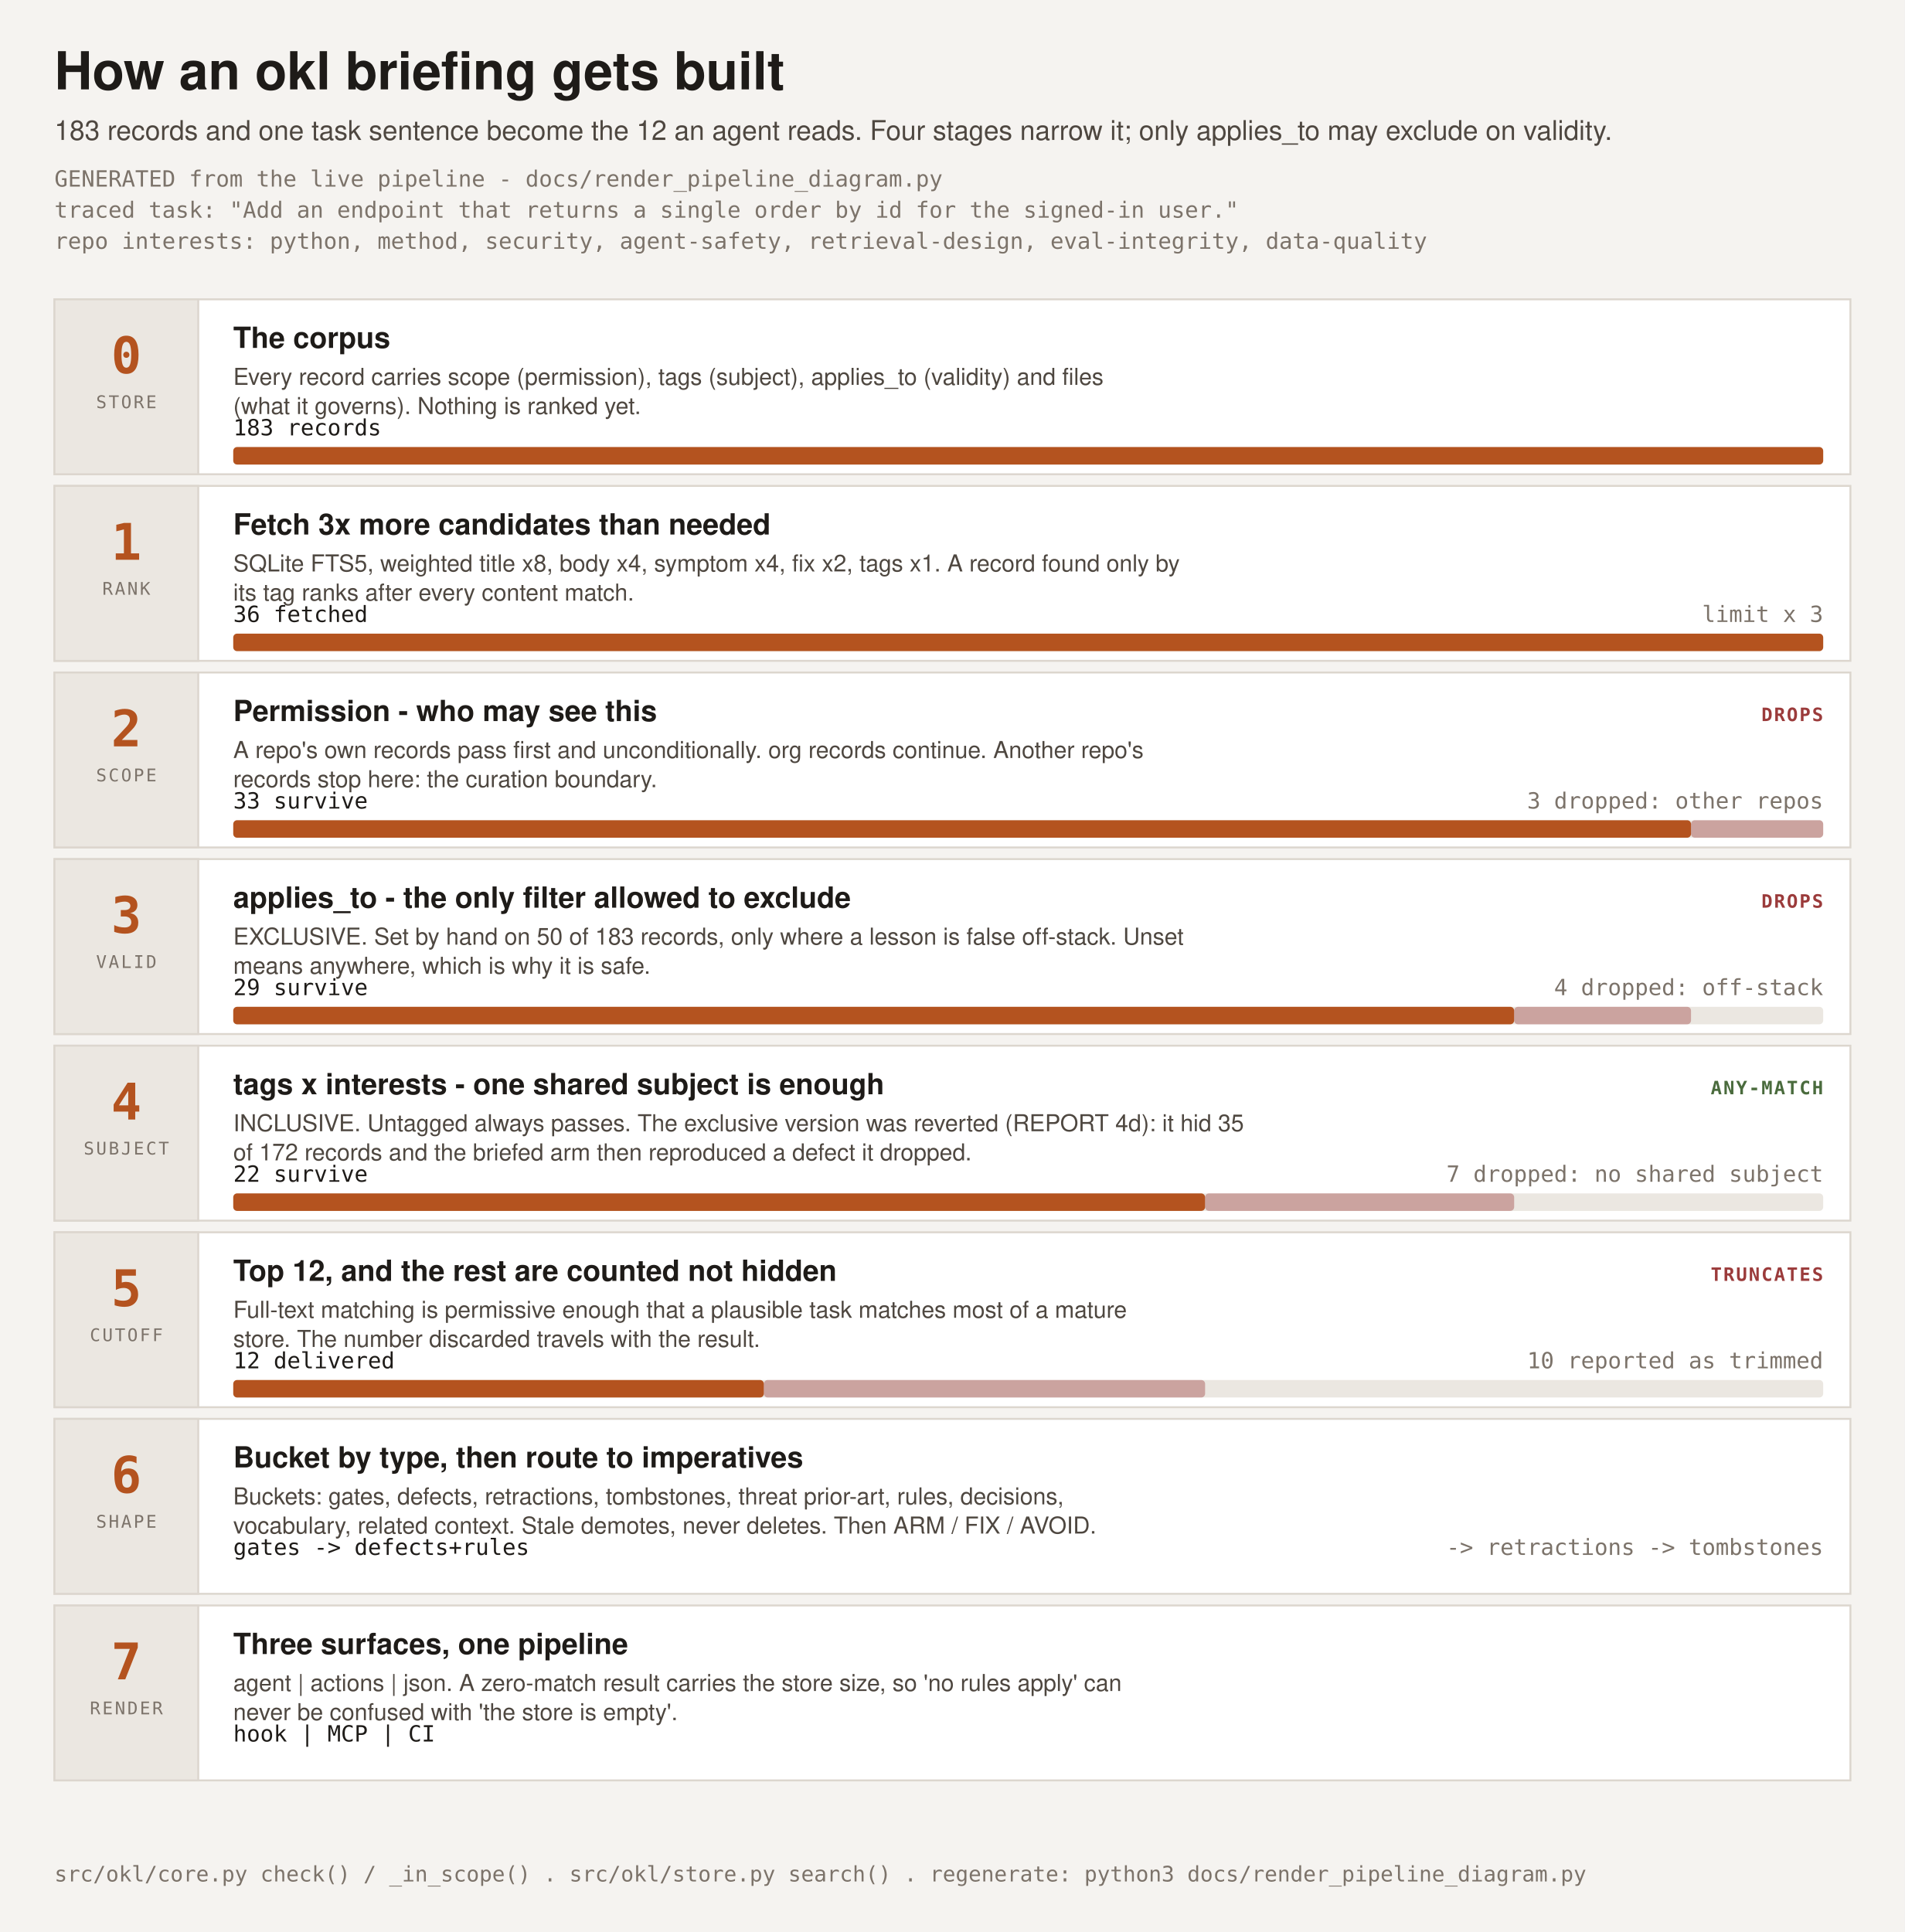
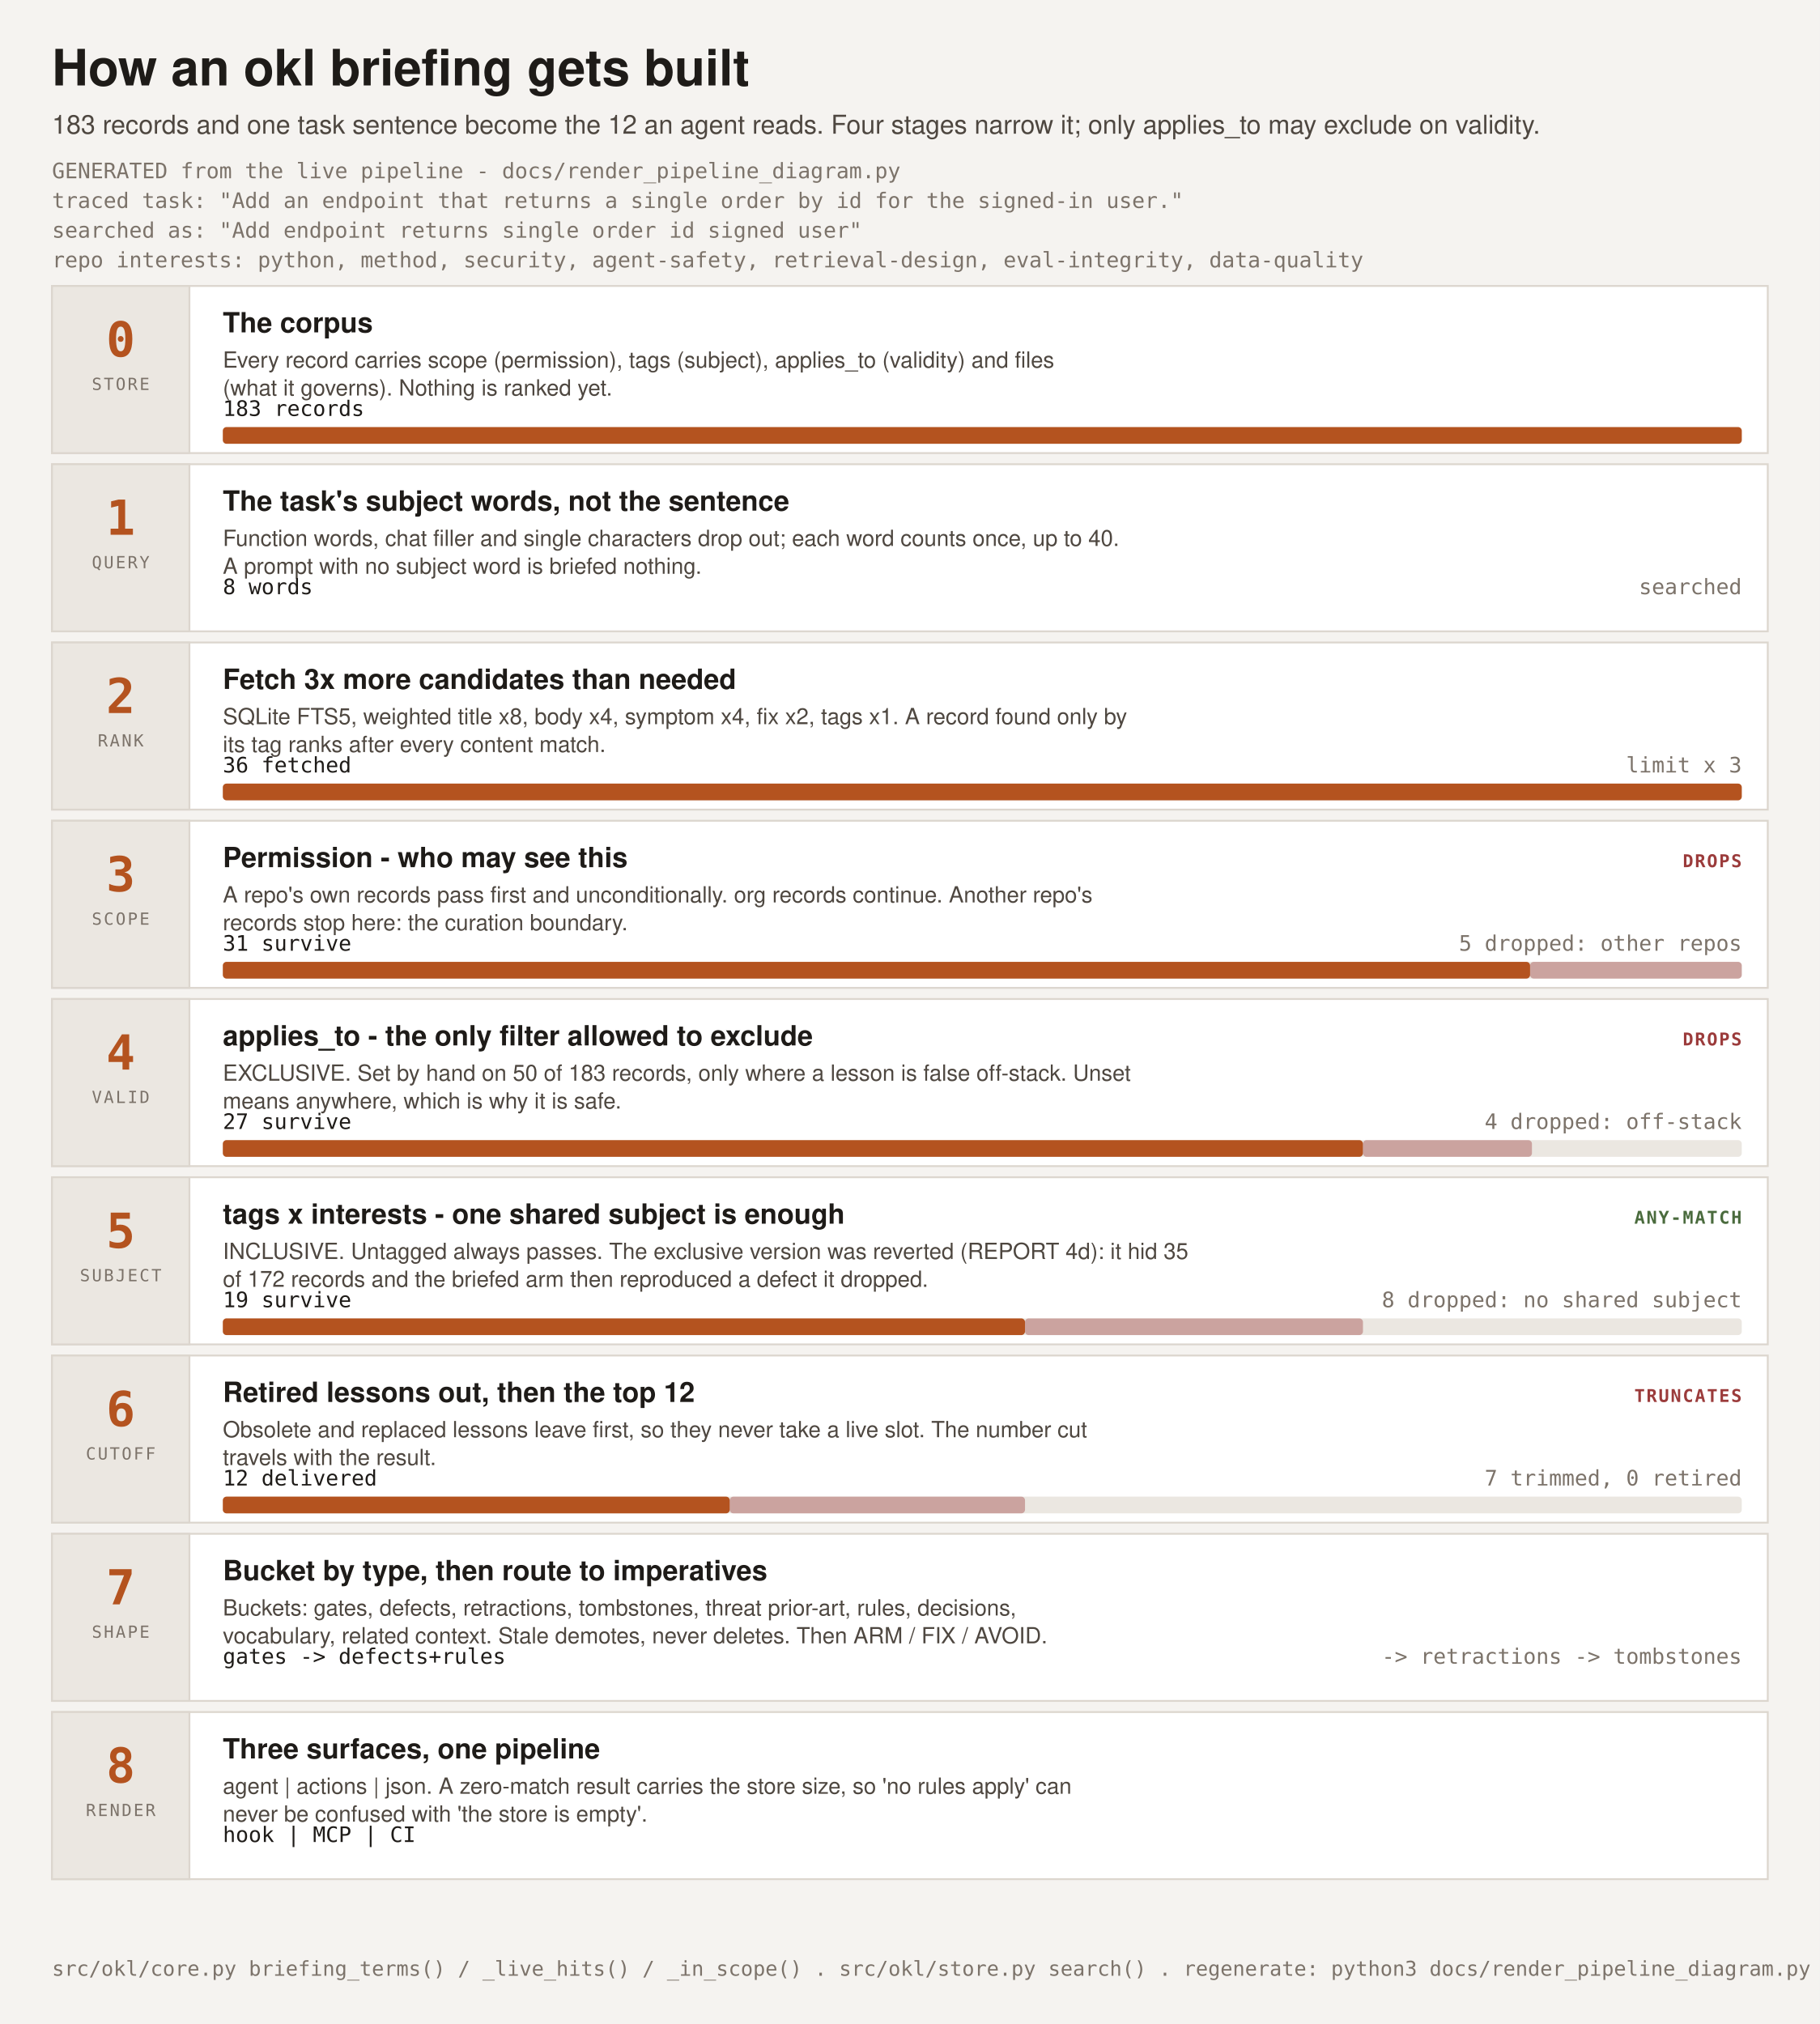
- <svg xmlns="http://www.w3.org/2000/svg" width="980" height="994" viewBox="0 0 980 994" font-family="ui-sans-serif,-apple-system,Segoe UI,Helvetica,Arial,sans-serif">
-   <rect width="980" height="994" fill="#F5F3F0" />
+ <svg xmlns="http://www.w3.org/2000/svg" width="980" height="1090" viewBox="0 0 980 1090" font-family="ui-sans-serif,-apple-system,Segoe UI,Helvetica,Arial,sans-serif">
+   <rect width="980" height="1090" fill="#F5F3F0" />
  <text x="28" y="46" font-size="27" font-weight="700" fill="#1E1B18">How an okl briefing gets built</text>
  <text x="28" y="72" font-size="14" fill="#4E4740">183 records and one task sentence become the 12 an agent reads. Four stages narrow it; only applies_to may exclude on validity.</text>
  <text x="28" y="96" font-size="11.5" font-family="ui-monospace,SFMono-Regular,Menlo,Consolas,monospace" fill="#7C736A">GENERATED from the live pipeline - docs/render_pipeline_diagram.py</text>
  <text x="28" y="112" font-size="11.5" font-family="ui-monospace,SFMono-Regular,Menlo,Consolas,monospace" fill="#7C736A">traced task: "Add an endpoint that returns a single order by id for the signed-in user."</text>
-   <text x="28" y="128" font-size="11.5" font-family="ui-monospace,SFMono-Regular,Menlo,Consolas,monospace" fill="#7C736A">repo interests: python, method, security, agent-safety, retrieval-design, eval-integrity, data-quality</text>
+   <text x="28" y="128" font-size="11.5" font-family="ui-monospace,SFMono-Regular,Menlo,Consolas,monospace" fill="#7C736A">searched as: "Add endpoint returns single order id signed user"</text>
+   <text x="28" y="144" font-size="11.5" font-family="ui-monospace,SFMono-Regular,Menlo,Consolas,monospace" fill="#7C736A">repo interests: python, method, security, agent-safety, retrieval-design, eval-integrity, data-quality</text>
  <rect x="28" y="154" width="924" height="90" fill="#FFFFFF" stroke="#DCD6CE" />
  <rect x="28" y="154" width="74" height="90" fill="#EBE7E1" stroke="#DCD6CE" />
  <text x="65" y="192" font-size="26" font-weight="700" fill="#B4531F" font-family="ui-monospace,SFMono-Regular,Menlo,Consolas,monospace" text-anchor="middle">0</text>
  <text x="65" y="210" font-size="9" fill="#7C736A" font-family="ui-monospace,SFMono-Regular,Menlo,Consolas,monospace" text-anchor="middle" letter-spacing="1">STORE</text>
  <text x="120" y="179" font-size="15" font-weight="600" fill="#1E1B18">The corpus</text>
  <text x="120" y="198" font-size="12" fill="#4E4740">Every record carries scope (permission), tags (subject), applies_to (validity) and files</text>
  <text x="120" y="213" font-size="12" fill="#4E4740">(what it governs). Nothing is ranked yet.</text>
  <text x="120" y="224" font-size="11.5" font-family="ui-monospace,SFMono-Regular,Menlo,Consolas,monospace" fill="#1E1B18" font-weight="500">183 records</text>
  <rect x="120" y="230" width="818" height="9" rx="2" fill="#EBE7E1" />
  <rect x="120" y="230" width="818" height="9" rx="2" fill="#B4531F" />
  <rect x="28" y="250" width="924" height="90" fill="#FFFFFF" stroke="#DCD6CE" />
  <rect x="28" y="250" width="74" height="90" fill="#EBE7E1" stroke="#DCD6CE" />
  <text x="65" y="288" font-size="26" font-weight="700" fill="#B4531F" font-family="ui-monospace,SFMono-Regular,Menlo,Consolas,monospace" text-anchor="middle">1</text>
-   <text x="65" y="306" font-size="9" fill="#7C736A" font-family="ui-monospace,SFMono-Regular,Menlo,Consolas,monospace" text-anchor="middle" letter-spacing="1">RANK</text>
-   <text x="120" y="275" font-size="15" font-weight="600" fill="#1E1B18">Fetch 3x more candidates than needed</text>
-   <text x="120" y="294" font-size="12" fill="#4E4740">SQLite FTS5, weighted title x8, body x4, symptom x4, fix x2, tags x1. A record found only by</text>
-   <text x="120" y="309" font-size="12" fill="#4E4740">its tag ranks after every content match.</text>
-   <text x="120" y="320" font-size="11.5" font-family="ui-monospace,SFMono-Regular,Menlo,Consolas,monospace" fill="#1E1B18" font-weight="500">36 fetched</text>
-   <text x="938" y="320" font-size="11.5" font-family="ui-monospace,SFMono-Regular,Menlo,Consolas,monospace" fill="#7C736A" text-anchor="end">limit x 3</text>
-   <rect x="120" y="326" width="818" height="9" rx="2" fill="#EBE7E1" />
-   <rect x="120" y="326" width="818" height="9" rx="2" fill="#B4531F" />
+   <text x="65" y="306" font-size="9" fill="#7C736A" font-family="ui-monospace,SFMono-Regular,Menlo,Consolas,monospace" text-anchor="middle" letter-spacing="1">QUERY</text>
+   <text x="120" y="275" font-size="15" font-weight="600" fill="#1E1B18">The task's subject words, not the sentence</text>
+   <text x="120" y="294" font-size="12" fill="#4E4740">Function words, chat filler and single characters drop out; each word counts once, up to 40.</text>
+   <text x="120" y="309" font-size="12" fill="#4E4740">A prompt with no subject word is briefed nothing.</text>
+   <text x="120" y="320" font-size="11.5" font-family="ui-monospace,SFMono-Regular,Menlo,Consolas,monospace" fill="#1E1B18" font-weight="500">8 words</text>
+   <text x="938" y="320" font-size="11.5" font-family="ui-monospace,SFMono-Regular,Menlo,Consolas,monospace" fill="#7C736A" text-anchor="end">searched</text>
  <rect x="28" y="346" width="924" height="90" fill="#FFFFFF" stroke="#DCD6CE" />
  <rect x="28" y="346" width="74" height="90" fill="#EBE7E1" stroke="#DCD6CE" />
  <text x="65" y="384" font-size="26" font-weight="700" fill="#B4531F" font-family="ui-monospace,SFMono-Regular,Menlo,Consolas,monospace" text-anchor="middle">2</text>
-   <text x="65" y="402" font-size="9" fill="#7C736A" font-family="ui-monospace,SFMono-Regular,Menlo,Consolas,monospace" text-anchor="middle" letter-spacing="1">SCOPE</text>
-   <text x="120" y="371" font-size="15" font-weight="600" fill="#1E1B18">Permission - who may see this</text>
-   <text x="120" y="390" font-size="12" fill="#4E4740">A repo's own records pass first and unconditionally. org records continue. Another repo's</text>
-   <text x="120" y="405" font-size="12" fill="#4E4740">records stop here: the curation boundary.</text>
-   <text x="938" y="371" font-size="9.5" fill="#9B3B3B" font-family="ui-monospace,SFMono-Regular,Menlo,Consolas,monospace" font-weight="700" text-anchor="end" letter-spacing="0.8">DROPS</text>
-   <text x="120" y="416" font-size="11.5" font-family="ui-monospace,SFMono-Regular,Menlo,Consolas,monospace" fill="#1E1B18" font-weight="500">33 survive</text>
-   <text x="938" y="416" font-size="11.5" font-family="ui-monospace,SFMono-Regular,Menlo,Consolas,monospace" fill="#7C736A" text-anchor="end">3 dropped: other repos</text>
+   <text x="65" y="402" font-size="9" fill="#7C736A" font-family="ui-monospace,SFMono-Regular,Menlo,Consolas,monospace" text-anchor="middle" letter-spacing="1">RANK</text>
+   <text x="120" y="371" font-size="15" font-weight="600" fill="#1E1B18">Fetch 3x more candidates than needed</text>
+   <text x="120" y="390" font-size="12" fill="#4E4740">SQLite FTS5, weighted title x8, body x4, symptom x4, fix x2, tags x1. A record found only by</text>
+   <text x="120" y="405" font-size="12" fill="#4E4740">its tag ranks after every content match.</text>
+   <text x="120" y="416" font-size="11.5" font-family="ui-monospace,SFMono-Regular,Menlo,Consolas,monospace" fill="#1E1B18" font-weight="500">36 fetched</text>
+   <text x="938" y="416" font-size="11.5" font-family="ui-monospace,SFMono-Regular,Menlo,Consolas,monospace" fill="#7C736A" text-anchor="end">limit x 3</text>
  <rect x="120" y="422" width="818" height="9" rx="2" fill="#EBE7E1" />
-   <rect x="120" y="422" width="750" height="9" rx="2" fill="#B4531F" />
-   <rect x="870" y="422" width="68" height="9" rx="2" fill="#9B3B3B" opacity="0.4" />
+   <rect x="120" y="422" width="818" height="9" rx="2" fill="#B4531F" />
  <rect x="28" y="442" width="924" height="90" fill="#FFFFFF" stroke="#DCD6CE" />
  <rect x="28" y="442" width="74" height="90" fill="#EBE7E1" stroke="#DCD6CE" />
  <text x="65" y="480" font-size="26" font-weight="700" fill="#B4531F" font-family="ui-monospace,SFMono-Regular,Menlo,Consolas,monospace" text-anchor="middle">3</text>
-   <text x="65" y="498" font-size="9" fill="#7C736A" font-family="ui-monospace,SFMono-Regular,Menlo,Consolas,monospace" text-anchor="middle" letter-spacing="1">VALID</text>
-   <text x="120" y="467" font-size="15" font-weight="600" fill="#1E1B18">applies_to - the only filter allowed to exclude</text>
-   <text x="120" y="486" font-size="12" fill="#4E4740">EXCLUSIVE. Set by hand on 50 of 183 records, only where a lesson is false off-stack. Unset</text>
-   <text x="120" y="501" font-size="12" fill="#4E4740">means anywhere, which is why it is safe.</text>
+   <text x="65" y="498" font-size="9" fill="#7C736A" font-family="ui-monospace,SFMono-Regular,Menlo,Consolas,monospace" text-anchor="middle" letter-spacing="1">SCOPE</text>
+   <text x="120" y="467" font-size="15" font-weight="600" fill="#1E1B18">Permission - who may see this</text>
+   <text x="120" y="486" font-size="12" fill="#4E4740">A repo's own records pass first and unconditionally. org records continue. Another repo's</text>
+   <text x="120" y="501" font-size="12" fill="#4E4740">records stop here: the curation boundary.</text>
  <text x="938" y="467" font-size="9.5" fill="#9B3B3B" font-family="ui-monospace,SFMono-Regular,Menlo,Consolas,monospace" font-weight="700" text-anchor="end" letter-spacing="0.8">DROPS</text>
-   <text x="120" y="512" font-size="11.5" font-family="ui-monospace,SFMono-Regular,Menlo,Consolas,monospace" fill="#1E1B18" font-weight="500">29 survive</text>
-   <text x="938" y="512" font-size="11.5" font-family="ui-monospace,SFMono-Regular,Menlo,Consolas,monospace" fill="#7C736A" text-anchor="end">4 dropped: off-stack</text>
+   <text x="120" y="512" font-size="11.5" font-family="ui-monospace,SFMono-Regular,Menlo,Consolas,monospace" fill="#1E1B18" font-weight="500">31 survive</text>
+   <text x="938" y="512" font-size="11.5" font-family="ui-monospace,SFMono-Regular,Menlo,Consolas,monospace" fill="#7C736A" text-anchor="end">5 dropped: other repos</text>
  <rect x="120" y="518" width="818" height="9" rx="2" fill="#EBE7E1" />
-   <rect x="120" y="518" width="659" height="9" rx="2" fill="#B4531F" />
-   <rect x="779" y="518" width="91" height="9" rx="2" fill="#9B3B3B" opacity="0.4" />
+   <rect x="120" y="518" width="704" height="9" rx="2" fill="#B4531F" />
+   <rect x="824" y="518" width="114" height="9" rx="2" fill="#9B3B3B" opacity="0.4" />
  <rect x="28" y="538" width="924" height="90" fill="#FFFFFF" stroke="#DCD6CE" />
  <rect x="28" y="538" width="74" height="90" fill="#EBE7E1" stroke="#DCD6CE" />
  <text x="65" y="576" font-size="26" font-weight="700" fill="#B4531F" font-family="ui-monospace,SFMono-Regular,Menlo,Consolas,monospace" text-anchor="middle">4</text>
-   <text x="65" y="594" font-size="9" fill="#7C736A" font-family="ui-monospace,SFMono-Regular,Menlo,Consolas,monospace" text-anchor="middle" letter-spacing="1">SUBJECT</text>
-   <text x="120" y="563" font-size="15" font-weight="600" fill="#1E1B18">tags x interests - one shared subject is enough</text>
-   <text x="120" y="582" font-size="12" fill="#4E4740">INCLUSIVE. Untagged always passes. The exclusive version was reverted (REPORT 4d): it hid 35</text>
-   <text x="120" y="597" font-size="12" fill="#4E4740">of 172 records and the briefed arm then reproduced a defect it dropped.</text>
-   <text x="938" y="563" font-size="9.5" fill="#4A6B3D" font-family="ui-monospace,SFMono-Regular,Menlo,Consolas,monospace" font-weight="700" text-anchor="end" letter-spacing="0.8">ANY-MATCH</text>
-   <text x="120" y="608" font-size="11.5" font-family="ui-monospace,SFMono-Regular,Menlo,Consolas,monospace" fill="#1E1B18" font-weight="500">22 survive</text>
-   <text x="938" y="608" font-size="11.5" font-family="ui-monospace,SFMono-Regular,Menlo,Consolas,monospace" fill="#7C736A" text-anchor="end">7 dropped: no shared subject</text>
+   <text x="65" y="594" font-size="9" fill="#7C736A" font-family="ui-monospace,SFMono-Regular,Menlo,Consolas,monospace" text-anchor="middle" letter-spacing="1">VALID</text>
+   <text x="120" y="563" font-size="15" font-weight="600" fill="#1E1B18">applies_to - the only filter allowed to exclude</text>
+   <text x="120" y="582" font-size="12" fill="#4E4740">EXCLUSIVE. Set by hand on 50 of 183 records, only where a lesson is false off-stack. Unset</text>
+   <text x="120" y="597" font-size="12" fill="#4E4740">means anywhere, which is why it is safe.</text>
+   <text x="938" y="563" font-size="9.5" fill="#9B3B3B" font-family="ui-monospace,SFMono-Regular,Menlo,Consolas,monospace" font-weight="700" text-anchor="end" letter-spacing="0.8">DROPS</text>
+   <text x="120" y="608" font-size="11.5" font-family="ui-monospace,SFMono-Regular,Menlo,Consolas,monospace" fill="#1E1B18" font-weight="500">27 survive</text>
+   <text x="938" y="608" font-size="11.5" font-family="ui-monospace,SFMono-Regular,Menlo,Consolas,monospace" fill="#7C736A" text-anchor="end">4 dropped: off-stack</text>
  <rect x="120" y="614" width="818" height="9" rx="2" fill="#EBE7E1" />
-   <rect x="120" y="614" width="500" height="9" rx="2" fill="#B4531F" />
-   <rect x="620" y="614" width="159" height="9" rx="2" fill="#9B3B3B" opacity="0.4" />
+   <rect x="120" y="614" width="614" height="9" rx="2" fill="#B4531F" />
+   <rect x="734" y="614" width="91" height="9" rx="2" fill="#9B3B3B" opacity="0.4" />
  <rect x="28" y="634" width="924" height="90" fill="#FFFFFF" stroke="#DCD6CE" />
  <rect x="28" y="634" width="74" height="90" fill="#EBE7E1" stroke="#DCD6CE" />
  <text x="65" y="672" font-size="26" font-weight="700" fill="#B4531F" font-family="ui-monospace,SFMono-Regular,Menlo,Consolas,monospace" text-anchor="middle">5</text>
-   <text x="65" y="690" font-size="9" fill="#7C736A" font-family="ui-monospace,SFMono-Regular,Menlo,Consolas,monospace" text-anchor="middle" letter-spacing="1">CUTOFF</text>
-   <text x="120" y="659" font-size="15" font-weight="600" fill="#1E1B18">Top 12, and the rest are counted not hidden</text>
-   <text x="120" y="678" font-size="12" fill="#4E4740">Full-text matching is permissive enough that a plausible task matches most of a mature</text>
-   <text x="120" y="693" font-size="12" fill="#4E4740">store. The number discarded travels with the result.</text>
-   <text x="938" y="659" font-size="9.5" fill="#9B3B3B" font-family="ui-monospace,SFMono-Regular,Menlo,Consolas,monospace" font-weight="700" text-anchor="end" letter-spacing="0.8">TRUNCATES</text>
-   <text x="120" y="704" font-size="11.5" font-family="ui-monospace,SFMono-Regular,Menlo,Consolas,monospace" fill="#1E1B18" font-weight="500">12 delivered</text>
-   <text x="938" y="704" font-size="11.5" font-family="ui-monospace,SFMono-Regular,Menlo,Consolas,monospace" fill="#7C736A" text-anchor="end">10 reported as trimmed</text>
+   <text x="65" y="690" font-size="9" fill="#7C736A" font-family="ui-monospace,SFMono-Regular,Menlo,Consolas,monospace" text-anchor="middle" letter-spacing="1">SUBJECT</text>
+   <text x="120" y="659" font-size="15" font-weight="600" fill="#1E1B18">tags x interests - one shared subject is enough</text>
+   <text x="120" y="678" font-size="12" fill="#4E4740">INCLUSIVE. Untagged always passes. The exclusive version was reverted (REPORT 4d): it hid 35</text>
+   <text x="120" y="693" font-size="12" fill="#4E4740">of 172 records and the briefed arm then reproduced a defect it dropped.</text>
+   <text x="938" y="659" font-size="9.5" fill="#4A6B3D" font-family="ui-monospace,SFMono-Regular,Menlo,Consolas,monospace" font-weight="700" text-anchor="end" letter-spacing="0.8">ANY-MATCH</text>
+   <text x="120" y="704" font-size="11.5" font-family="ui-monospace,SFMono-Regular,Menlo,Consolas,monospace" fill="#1E1B18" font-weight="500">19 survive</text>
+   <text x="938" y="704" font-size="11.5" font-family="ui-monospace,SFMono-Regular,Menlo,Consolas,monospace" fill="#7C736A" text-anchor="end">8 dropped: no shared subject</text>
  <rect x="120" y="710" width="818" height="9" rx="2" fill="#EBE7E1" />
-   <rect x="120" y="710" width="273" height="9" rx="2" fill="#B4531F" />
-   <rect x="393" y="710" width="227" height="9" rx="2" fill="#9B3B3B" opacity="0.4" />
+   <rect x="120" y="710" width="432" height="9" rx="2" fill="#B4531F" />
+   <rect x="552" y="710" width="182" height="9" rx="2" fill="#9B3B3B" opacity="0.4" />
  <rect x="28" y="730" width="924" height="90" fill="#FFFFFF" stroke="#DCD6CE" />
  <rect x="28" y="730" width="74" height="90" fill="#EBE7E1" stroke="#DCD6CE" />
  <text x="65" y="768" font-size="26" font-weight="700" fill="#B4531F" font-family="ui-monospace,SFMono-Regular,Menlo,Consolas,monospace" text-anchor="middle">6</text>
-   <text x="65" y="786" font-size="9" fill="#7C736A" font-family="ui-monospace,SFMono-Regular,Menlo,Consolas,monospace" text-anchor="middle" letter-spacing="1">SHAPE</text>
-   <text x="120" y="755" font-size="15" font-weight="600" fill="#1E1B18">Bucket by type, then route to imperatives</text>
-   <text x="120" y="774" font-size="12" fill="#4E4740">Buckets: gates, defects, retractions, tombstones, threat prior-art, rules, decisions,</text>
-   <text x="120" y="789" font-size="12" fill="#4E4740">vocabulary, related context. Stale demotes, never deletes. Then ARM / FIX / AVOID.</text>
-   <text x="120" y="800" font-size="11.5" font-family="ui-monospace,SFMono-Regular,Menlo,Consolas,monospace" fill="#1E1B18" font-weight="500">gates -&gt; defects+rules</text>
-   <text x="938" y="800" font-size="11.5" font-family="ui-monospace,SFMono-Regular,Menlo,Consolas,monospace" fill="#7C736A" text-anchor="end">-&gt; retractions -&gt; tombstones</text>
+   <text x="65" y="786" font-size="9" fill="#7C736A" font-family="ui-monospace,SFMono-Regular,Menlo,Consolas,monospace" text-anchor="middle" letter-spacing="1">CUTOFF</text>
+   <text x="120" y="755" font-size="15" font-weight="600" fill="#1E1B18">Retired lessons out, then the top 12</text>
+   <text x="120" y="774" font-size="12" fill="#4E4740">Obsolete and replaced lessons leave first, so they never take a live slot. The number cut</text>
+   <text x="120" y="789" font-size="12" fill="#4E4740">travels with the result.</text>
+   <text x="938" y="755" font-size="9.5" fill="#9B3B3B" font-family="ui-monospace,SFMono-Regular,Menlo,Consolas,monospace" font-weight="700" text-anchor="end" letter-spacing="0.8">TRUNCATES</text>
+   <text x="120" y="800" font-size="11.5" font-family="ui-monospace,SFMono-Regular,Menlo,Consolas,monospace" fill="#1E1B18" font-weight="500">12 delivered</text>
+   <text x="938" y="800" font-size="11.5" font-family="ui-monospace,SFMono-Regular,Menlo,Consolas,monospace" fill="#7C736A" text-anchor="end">7 trimmed, 0 retired</text>
+   <rect x="120" y="806" width="818" height="9" rx="2" fill="#EBE7E1" />
+   <rect x="120" y="806" width="273" height="9" rx="2" fill="#B4531F" />
+   <rect x="393" y="806" width="159" height="9" rx="2" fill="#9B3B3B" opacity="0.4" />
  <rect x="28" y="826" width="924" height="90" fill="#FFFFFF" stroke="#DCD6CE" />
  <rect x="28" y="826" width="74" height="90" fill="#EBE7E1" stroke="#DCD6CE" />
  <text x="65" y="864" font-size="26" font-weight="700" fill="#B4531F" font-family="ui-monospace,SFMono-Regular,Menlo,Consolas,monospace" text-anchor="middle">7</text>
-   <text x="65" y="882" font-size="9" fill="#7C736A" font-family="ui-monospace,SFMono-Regular,Menlo,Consolas,monospace" text-anchor="middle" letter-spacing="1">RENDER</text>
-   <text x="120" y="851" font-size="15" font-weight="600" fill="#1E1B18">Three surfaces, one pipeline</text>
-   <text x="120" y="870" font-size="12" fill="#4E4740">agent | actions | json. A zero-match result carries the store size, so 'no rules apply' can</text>
-   <text x="120" y="885" font-size="12" fill="#4E4740">never be confused with 'the store is empty'.</text>
-   <text x="120" y="896" font-size="11.5" font-family="ui-monospace,SFMono-Regular,Menlo,Consolas,monospace" fill="#1E1B18" font-weight="500">hook | MCP | CI</text>
-   <text x="28" y="968" font-size="11" font-family="ui-monospace,SFMono-Regular,Menlo,Consolas,monospace" fill="#7C736A">src/okl/core.py check() / _in_scope() . src/okl/store.py search() . regenerate: python3 docs/render_pipeline_diagram.py</text>
+   <text x="65" y="882" font-size="9" fill="#7C736A" font-family="ui-monospace,SFMono-Regular,Menlo,Consolas,monospace" text-anchor="middle" letter-spacing="1">SHAPE</text>
+   <text x="120" y="851" font-size="15" font-weight="600" fill="#1E1B18">Bucket by type, then route to imperatives</text>
+   <text x="120" y="870" font-size="12" fill="#4E4740">Buckets: gates, defects, retractions, tombstones, threat prior-art, rules, decisions,</text>
+   <text x="120" y="885" font-size="12" fill="#4E4740">vocabulary, related context. Stale demotes, never deletes. Then ARM / FIX / AVOID.</text>
+   <text x="120" y="896" font-size="11.5" font-family="ui-monospace,SFMono-Regular,Menlo,Consolas,monospace" fill="#1E1B18" font-weight="500">gates -&gt; defects+rules</text>
+   <text x="938" y="896" font-size="11.5" font-family="ui-monospace,SFMono-Regular,Menlo,Consolas,monospace" fill="#7C736A" text-anchor="end">-&gt; retractions -&gt; tombstones</text>
+   <rect x="28" y="922" width="924" height="90" fill="#FFFFFF" stroke="#DCD6CE" />
+   <rect x="28" y="922" width="74" height="90" fill="#EBE7E1" stroke="#DCD6CE" />
+   <text x="65" y="960" font-size="26" font-weight="700" fill="#B4531F" font-family="ui-monospace,SFMono-Regular,Menlo,Consolas,monospace" text-anchor="middle">8</text>
+   <text x="65" y="978" font-size="9" fill="#7C736A" font-family="ui-monospace,SFMono-Regular,Menlo,Consolas,monospace" text-anchor="middle" letter-spacing="1">RENDER</text>
+   <text x="120" y="947" font-size="15" font-weight="600" fill="#1E1B18">Three surfaces, one pipeline</text>
+   <text x="120" y="966" font-size="12" fill="#4E4740">agent | actions | json. A zero-match result carries the store size, so 'no rules apply' can</text>
+   <text x="120" y="981" font-size="12" fill="#4E4740">never be confused with 'the store is empty'.</text>
+   <text x="120" y="992" font-size="11.5" font-family="ui-monospace,SFMono-Regular,Menlo,Consolas,monospace" fill="#1E1B18" font-weight="500">hook | MCP | CI</text>
+   <text x="28" y="1064" font-size="11" font-family="ui-monospace,SFMono-Regular,Menlo,Consolas,monospace" fill="#7C736A">src/okl/core.py briefing_terms() / _live_hits() / _in_scope() . src/okl/store.py search() . regenerate: python3 docs/render_pipeline_diagram.py</text>
</svg>
